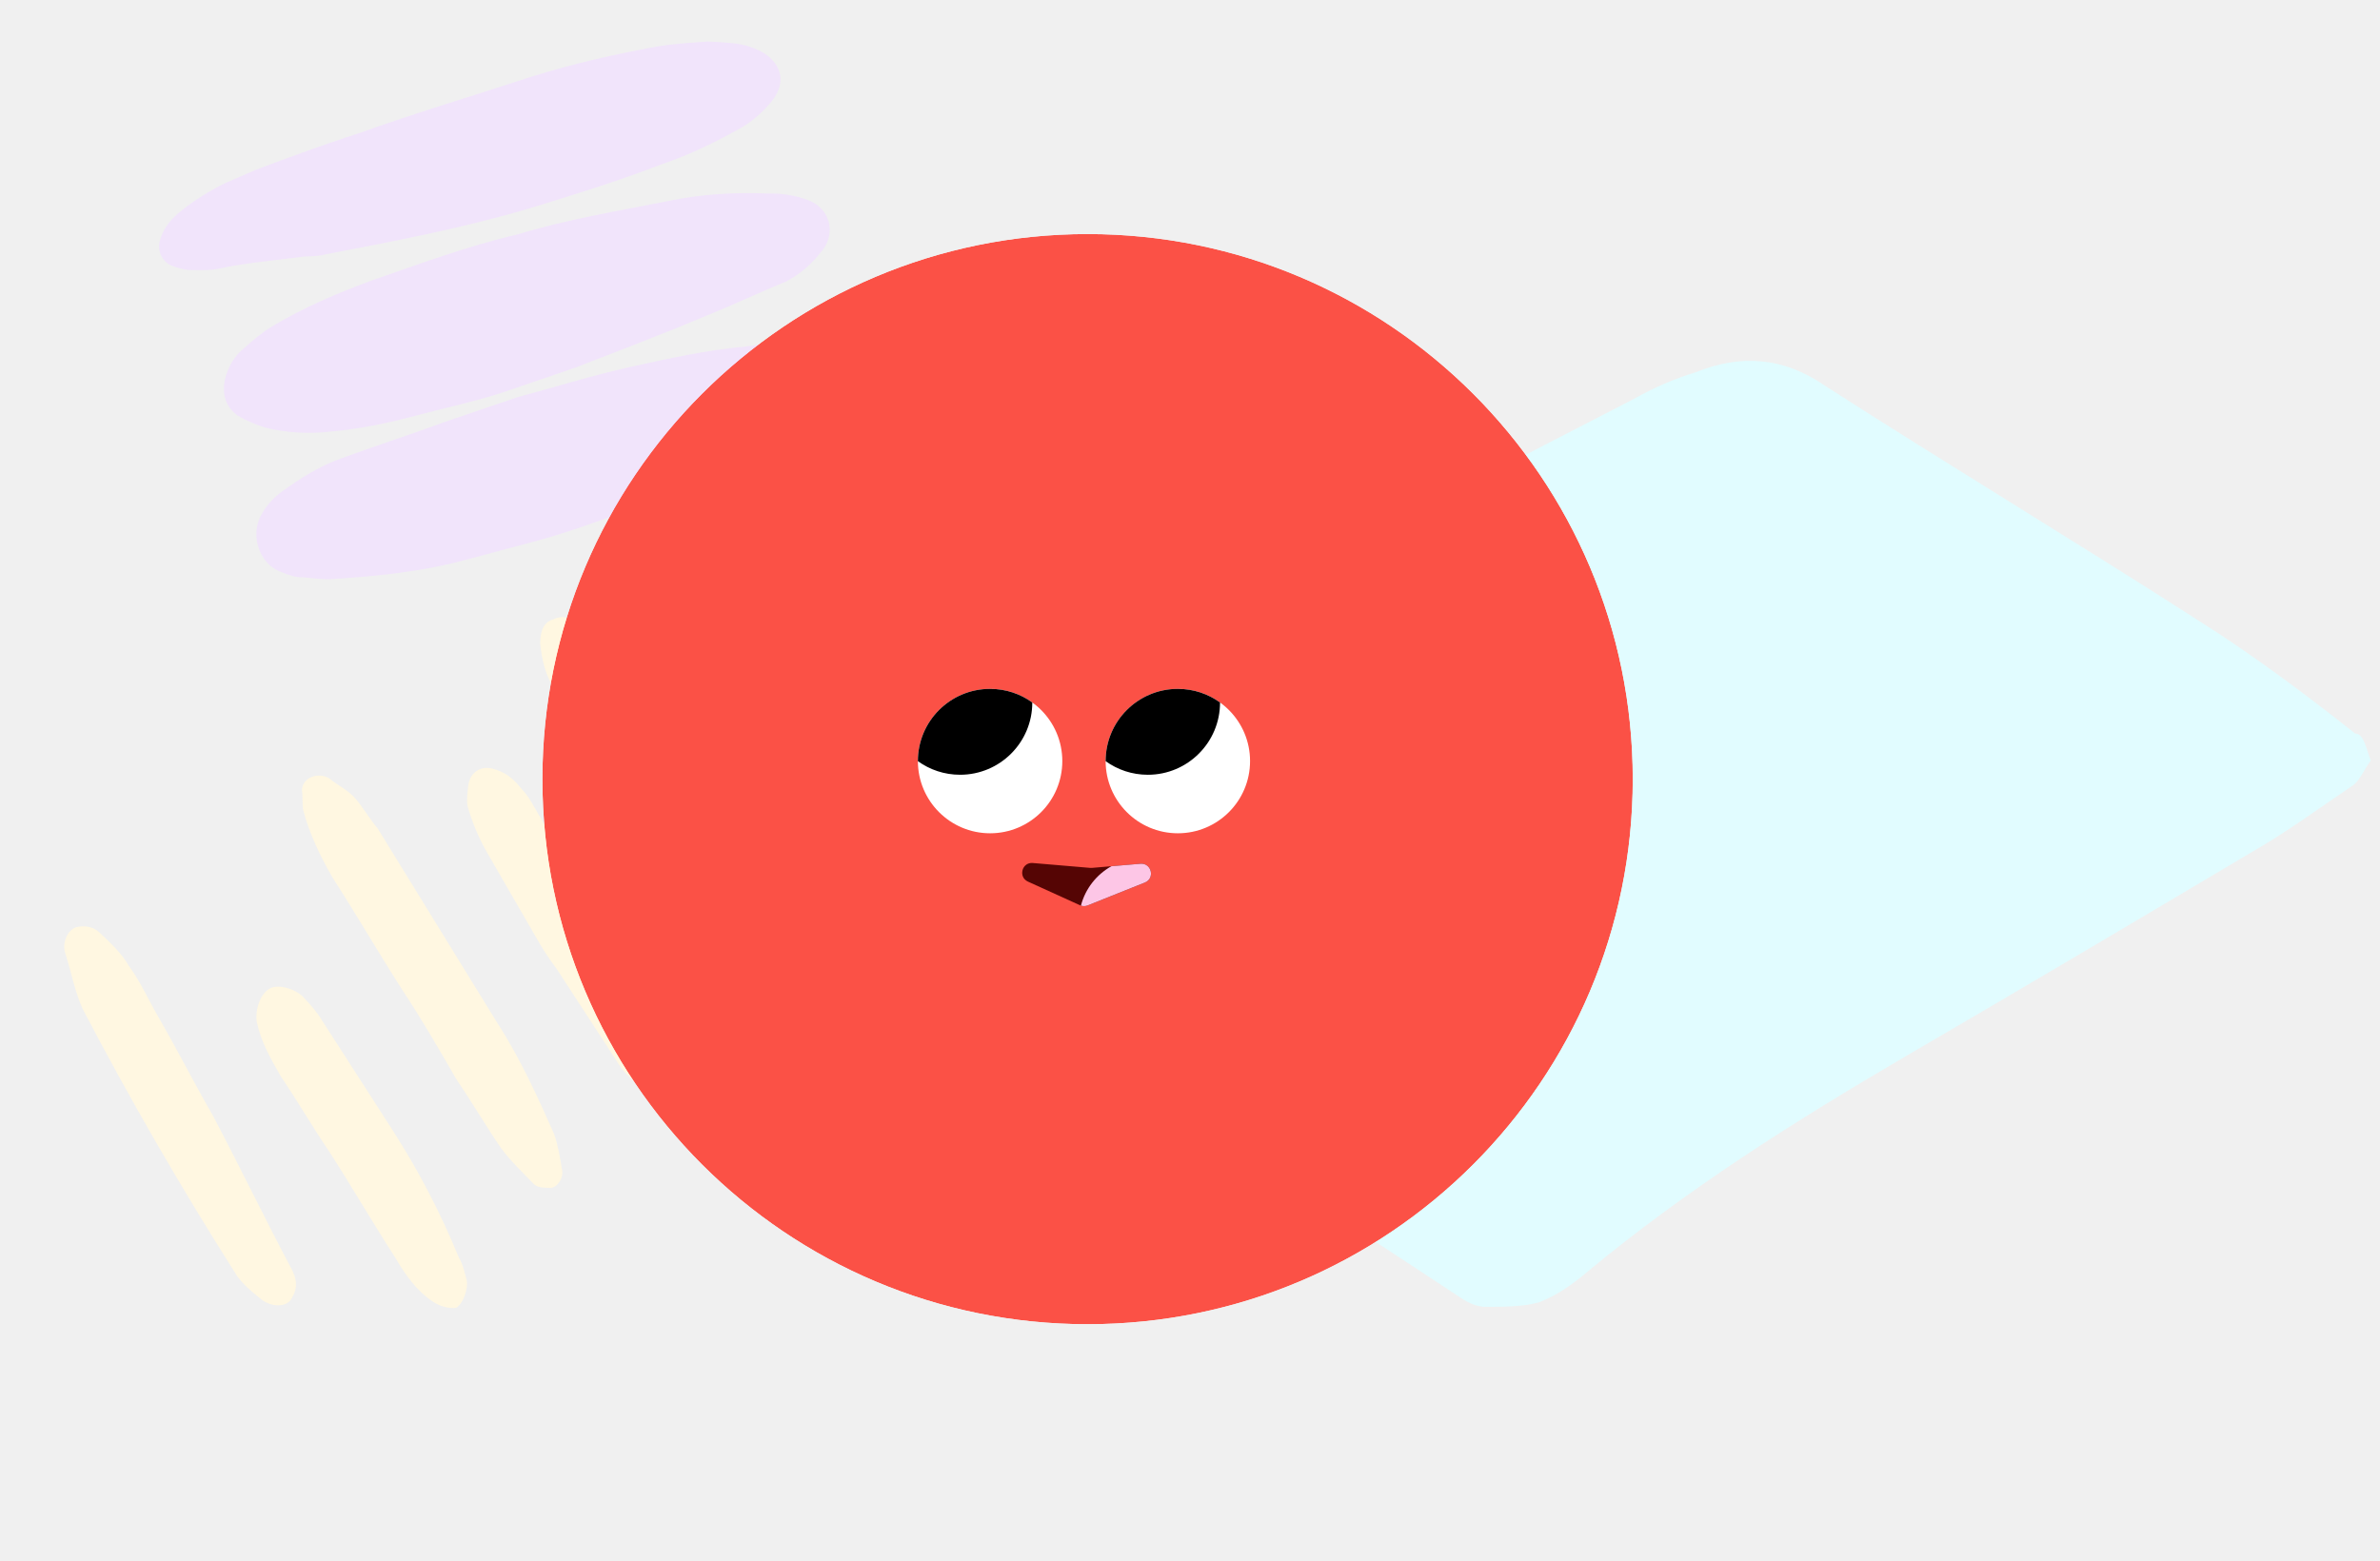
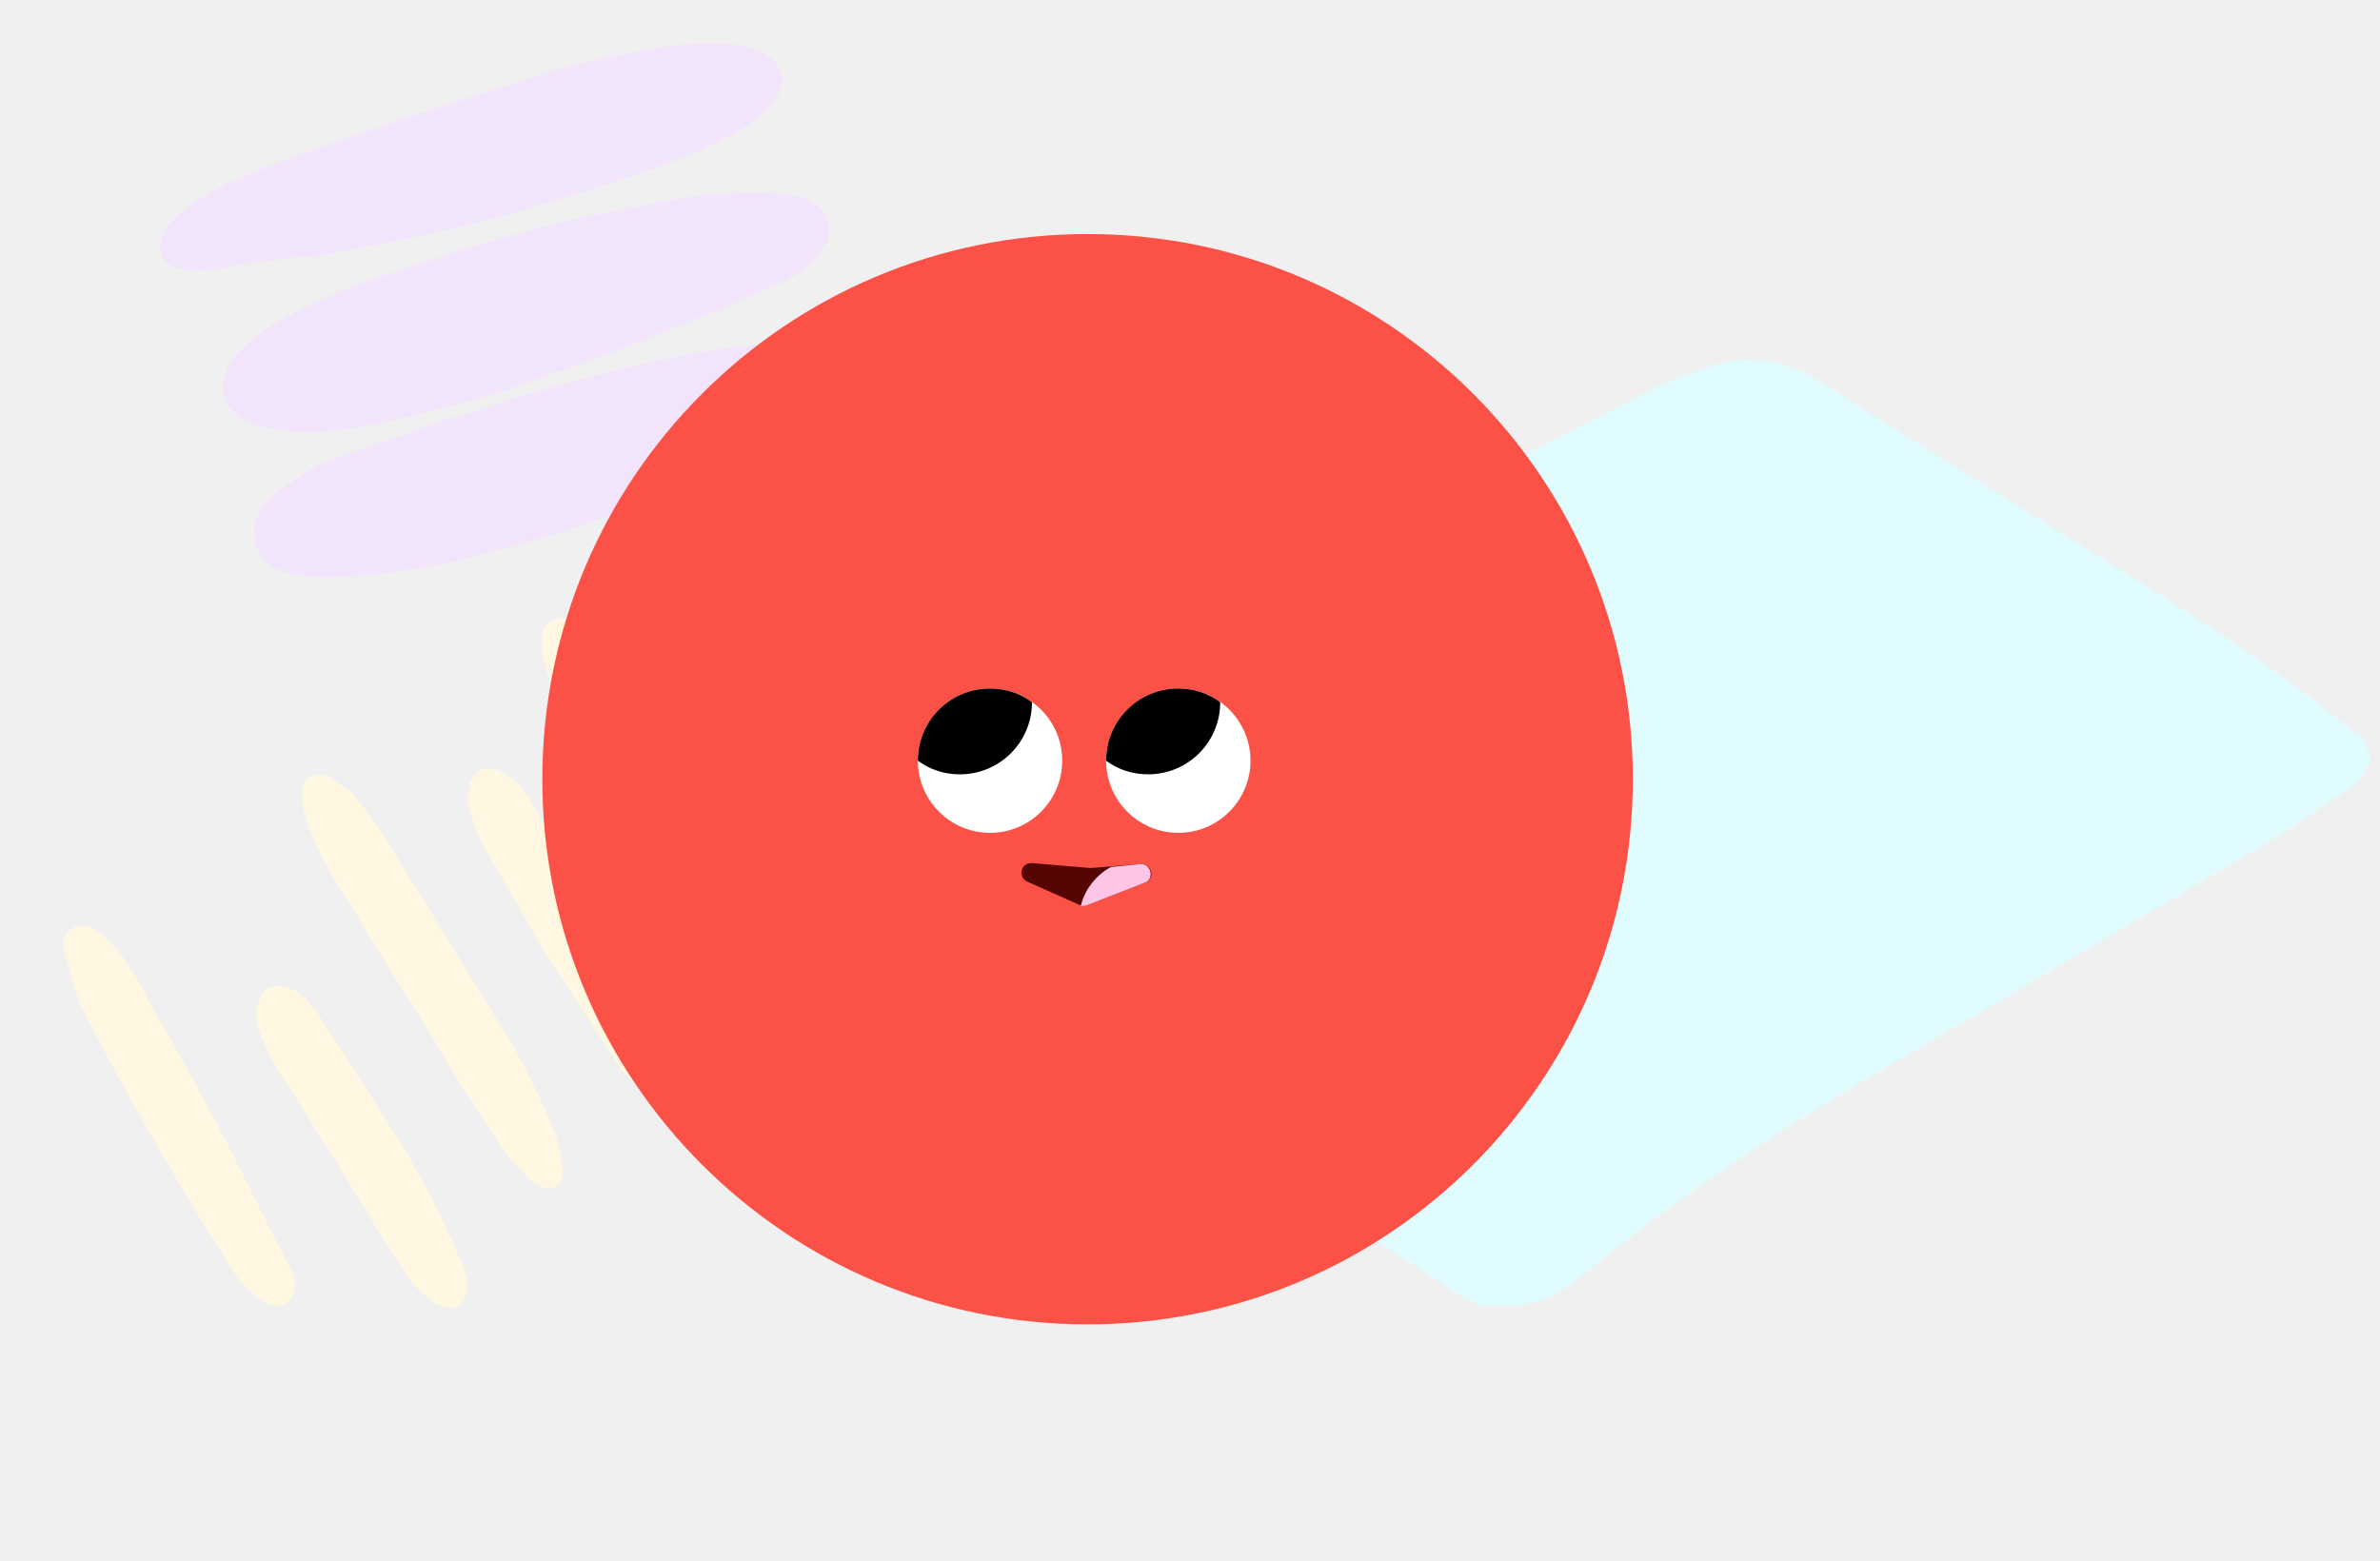
- <svg xmlns="http://www.w3.org/2000/svg" width="244" height="160" viewBox="0 0 244 160" fill="none">
-   <path d="M243.053 77.989C242.365 78.915 241.907 80.072 241.219 80.535C237.781 82.849 234.342 85.395 230.675 87.478C218.984 94.422 207.293 101.365 195.373 108.309C183.912 115.021 172.909 121.965 162.593 130.528C161.218 131.685 159.613 132.843 157.78 133.537C156.175 134 154.112 134 152.278 134C151.361 134 150.444 133.537 149.756 133.074C136.461 124.279 122.937 115.715 109.871 106.457C102.994 101.597 96.575 96.042 89.927 90.719C87.177 88.636 87.406 84.238 90.386 82.155C93.137 80.303 95.658 78.22 98.638 76.832C121.561 64.796 144.484 52.761 167.407 40.957C169.47 39.8 171.533 38.874 173.826 38.179C178.41 36.328 182.766 36.559 187.121 39.568C199.729 47.669 212.795 55.538 225.402 63.639C230.904 67.111 236.176 71.045 241.448 75.212C242.365 75.212 242.595 76.832 243.053 77.989Z" fill="#E1FCFF" />
-   <path d="M96.131 67.842C98.59 72.102 101.195 76.614 103.655 80.874C104.957 83.129 105.926 85.243 106.475 87.933C106.533 88.903 106.402 89.981 105.837 90.307C105.04 91.101 103.997 91.035 103.042 90.25C101.898 89.573 100.842 88.178 99.886 87.394C99.409 87.001 98.975 86.249 98.541 85.497C93.766 77.227 88.991 68.957 84.26 60.327C83.102 58.322 82.321 56.1 81.685 54.128C81.15 52.766 81.513 51.22 82.309 50.426C83.294 49.523 85.047 49.514 86.103 50.909C87.015 52.053 87.738 53.306 88.607 54.81C91.255 58.962 93.671 63.581 96.131 67.842Z" fill="#FFF7E1" />
-   <path d="M41.259 101.526C38.756 97.625 36.441 93.615 34.082 89.965C32.78 87.709 31.666 85.345 31.073 83.014C30.972 82.404 31.06 81.686 30.959 81.076C30.945 79.747 32.596 79.128 33.739 79.804C34.695 80.589 35.694 81.015 36.461 81.908C37.228 82.802 37.952 84.055 38.719 84.949C42.814 91.607 46.909 98.265 51.004 104.923C53.362 108.573 55.156 112.55 56.805 116.276C57.196 117.387 57.398 118.607 57.6 119.827C57.846 120.687 57.194 121.732 56.484 121.808C55.963 121.775 55.253 121.85 54.775 121.458C53.531 120.171 52.431 119.136 51.374 117.741C49.739 115.343 48.437 113.088 46.801 110.69C44.92 107.432 43.184 104.425 41.259 101.526C41.448 101.418 41.448 101.418 41.259 101.526Z" fill="#FFF7E1" />
-   <path d="M65.55 87.502C62.309 81.019 59.459 75.647 56.609 70.275C55.885 69.022 55.538 67.552 55.38 65.973C55.366 64.644 55.83 63.708 56.728 63.524C57.669 62.98 58.669 63.406 59.624 64.191C60.724 65.227 61.824 66.262 62.359 67.624C66.96 77.332 72.357 86.245 77.522 95.626C77.956 96.378 78.535 97.381 78.781 98.241C79.171 99.353 79.374 100.573 79.054 101.759C78.692 103.305 77.185 104.175 75.708 103.357C74.709 102.931 73.754 102.146 72.842 101.002C72.075 100.108 71.352 98.855 70.773 97.853C69.167 93.767 66.997 90.008 65.55 87.502Z" fill="#FFF7E1" />
-   <path d="M80.155 71.05C82.861 76.171 85.755 81.183 88.46 86.305C89.184 87.558 89.719 88.919 89.877 90.499C90.036 92.078 89.673 93.624 88.587 93.917C87.501 94.21 86.502 93.784 85.546 92.999C84.446 91.964 83.534 90.819 82.623 89.675C81.856 88.781 81.32 87.419 80.742 86.417C76.445 78.539 72.191 70.302 67.894 62.424C67.17 61.171 66.49 59.559 65.955 58.197C65.565 57.086 65.363 55.866 65.349 54.537C65.335 53.209 65.944 52.523 67.03 52.23C68.116 51.937 69.115 52.363 70.07 53.148C70.982 54.292 71.894 55.436 72.617 56.69C75.367 61.451 77.594 66.18 80.155 71.05Z" fill="#FFF7E1" />
-   <path d="M100.711 57.511C97.484 52.357 94.836 48.205 92.188 44.054C91.464 42.8 90.741 41.547 90.582 39.968C90.366 37.42 92.293 35.973 94.436 37.075C95.246 37.609 96.057 38.144 96.68 38.787C97.302 39.43 97.881 40.433 98.315 41.184C102.41 47.842 106.505 54.5 110.411 61.267C111.858 63.773 113.262 66.638 114.52 69.253C114.954 70.005 115.345 71.116 115.591 71.977C116.415 73.84 116.154 75.996 115.256 76.18C113.648 76.44 112.36 75.513 111.115 74.227C109.436 72.189 107.801 69.791 106.354 67.285C104.285 64.136 102.302 60.268 100.711 57.511Z" fill="#FFF7E1" />
-   <path d="M21.834 114.411C24.539 119.532 27.056 124.762 29.762 129.883C30.485 131.136 30.543 132.106 29.891 133.15C29.427 134.086 27.675 134.096 26.575 133.06C25.619 132.275 24.664 131.49 24.085 130.488C18.499 121.683 13.29 112.661 8.458 103.421C7.634 101.558 7.33 99.728 6.694 97.757C6.304 96.645 6.999 95.241 7.897 95.057C8.795 94.873 9.65 95.048 10.272 95.691C11.372 96.727 12.472 97.762 13.196 99.015C14.397 100.661 15.221 102.524 16.234 104.278C18.26 107.787 19.953 111.153 21.834 114.411Z" fill="#FFF7E1" />
-   <path d="M54.889 95.997C53.297 93.24 51.561 90.233 49.969 87.476C49.101 85.972 48.421 84.36 47.93 82.639C47.829 82.029 47.916 81.31 48.003 80.591C48.178 79.154 49.307 78.502 50.495 78.819C51.682 79.136 52.493 79.67 53.404 80.815C54.027 81.458 54.316 81.959 54.75 82.711C58.512 89.227 62.274 95.743 66.181 102.509C67.628 105.016 68.554 107.488 69.103 110.179C69.204 110.789 68.784 111.366 68.552 111.834C68.131 112.41 66.9 112.453 66.423 112.06C65.467 111.275 64.512 110.49 63.745 109.596C61.531 106.197 59.317 102.797 57.103 99.397C56.046 98.002 55.468 96.999 54.889 95.997Z" fill="#FFF7E1" />
-   <path d="M33.663 117.942C32.028 115.545 30.436 112.788 28.801 110.39C27.788 108.636 26.775 106.882 26.328 104.801C26.125 103.581 26.676 101.927 27.618 101.383C28.559 100.84 30.413 101.44 31.18 102.334C31.802 102.977 32.569 103.871 33.003 104.623C35.507 108.524 37.865 112.174 40.369 116.075C43.017 120.227 45.144 124.346 47.039 128.932C47.473 129.684 47.574 130.294 47.819 131.155C48.065 132.015 47.514 133.67 46.761 134.105C46.051 134.181 45.197 134.006 44.386 133.471C42.765 132.402 41.564 130.757 40.551 129.002C38.192 125.352 36.022 121.593 33.663 117.942Z" fill="#FFF7E1" />
-   <path d="M53.068 24.031C58.224 22.47 63.392 21.624 68.516 20.61C71.748 19.923 75.283 19.694 78.741 19.845C80.173 19.82 81.482 20.008 82.88 20.53C85.085 21.375 85.758 23.888 84.272 25.722C83.199 27.086 82.036 28.116 80.615 28.855C78.021 29.91 75.471 31.131 72.876 32.186C68.19 34.16 63.459 35.966 58.895 37.727C56.424 38.569 53.952 39.41 51.648 40.207C48.672 41.184 45.775 41.781 42.755 42.59C39.735 43.399 36.838 43.996 33.851 44.258C31.58 44.508 29.387 44.377 27.272 43.867C26.299 43.589 25.28 43.144 24.43 42.654C23.109 41.751 22.75 40.412 23.062 38.892C23.419 37.54 24.034 36.478 25.073 35.661C25.945 34.888 26.817 34.116 27.902 33.467C31.157 31.518 34.545 30.071 38.147 28.747C42.755 27.153 47.822 25.257 53.068 24.031Z" fill="#F1E4FB" />
-   <path d="M53.047 40.73C56.906 39.696 60.72 38.494 64.624 37.627C68.528 36.761 72.431 35.894 76.47 35.53C77.522 35.428 78.528 35.158 79.58 35.056C81.638 34.684 83.786 34.647 85.901 35.157C87.423 35.468 88.363 36.292 89.225 37.497C89.83 38.412 89.719 39.34 89.395 40.144C88.993 41.329 88.121 42.101 87.249 42.873C85.583 44.038 83.704 45.08 81.781 45.954C76.759 48.018 71.692 49.914 66.581 51.642C62.767 52.844 59.042 54.38 55.183 55.414C52.666 56.089 50.15 56.763 47.633 57.438C43.27 58.606 38.897 59.06 34.477 59.347C33.258 59.494 32.117 59.261 31.02 59.196C30.304 59.209 29.711 59.009 28.905 58.686C26.32 57.763 25.636 54.536 26.91 52.579C27.401 51.73 28.106 51.002 28.855 50.443C30.811 49.021 32.813 47.767 34.95 47.015C38.551 45.691 42.03 44.579 45.631 43.255C47.935 42.458 50.575 41.571 53.047 40.73Z" fill="#F1E4FB" />
-   <path d="M54.162 21.404C47.328 23.415 40.314 24.756 33.301 26.096C32.629 26.276 31.913 26.289 31.197 26.301C28.423 26.685 25.604 26.902 22.875 27.454C21.7 27.769 20.604 27.704 19.339 27.683C18.791 27.651 18.198 27.451 17.605 27.251C16.587 26.805 16.105 25.678 16.384 24.706C16.741 23.354 17.568 22.414 18.608 21.597C19.938 20.523 21.482 19.57 23.07 18.786C24.199 18.304 25.161 17.867 26.291 17.384C29.724 16.105 33.158 14.826 36.637 13.715C42.542 11.594 48.705 9.763 54.656 7.81C58.805 6.518 63.045 5.562 67.329 4.773C69.052 4.491 70.82 4.376 72.587 4.261C73.683 4.327 74.948 4.347 76.089 4.579C76.85 4.735 77.656 5.057 78.294 5.425C80.252 6.695 80.578 8.582 79.092 10.416C78.141 11.568 76.979 12.598 75.558 13.338C73.053 14.727 70.504 15.948 67.864 16.835C63.301 18.596 58.815 19.978 54.162 21.404Z" fill="#F1E4FB" />
-   <mask id="mask0_2370_6819" style="mask-type:alpha" maskUnits="userSpaceOnUse" x="55" y="24" width="113" height="112">
-     <circle cx="111.5" cy="79.892" r="55.892" fill="#F43E37" />
-   </mask>
-   <g mask="url(#mask0_2370_6819)">
-     <circle cx="111.5" cy="79.892" r="55.892" fill="#FB5146" />
-   </g>
-   <circle cx="120.754" cy="78.041" r="7.403" fill="white" />
-   <path fill-rule="evenodd" clip-rule="evenodd" d="M117.676 79.444C121.764 79.444 125.079 76.129 125.079 72.041C125.079 72.038 125.079 72.035 125.079 72.032C123.862 71.155 122.368 70.638 120.754 70.638C116.665 70.638 113.351 73.952 113.351 78.041C113.351 78.043 113.351 78.046 113.351 78.049C114.567 78.927 116.061 79.444 117.676 79.444Z" fill="black" />
-   <circle cx="101.506" cy="78.041" r="7.403" fill="white" />
-   <path fill-rule="evenodd" clip-rule="evenodd" d="M98.428 79.443C102.517 79.443 105.831 76.129 105.831 72.041C105.831 72.038 105.831 72.035 105.831 72.032C104.614 71.154 103.121 70.638 101.506 70.638C97.418 70.638 94.103 73.952 94.103 78.041C94.103 78.043 94.103 78.046 94.103 78.049C95.32 78.927 96.814 79.443 98.428 79.443Z" fill="black" />
-   <path d="M110.72 92.823C110.968 92.936 111.252 92.943 111.505 92.841L117.372 90.494C118.44 90.067 118.062 88.472 116.916 88.57L111.943 88.993C111.887 88.998 111.83 88.998 111.774 88.993L105.883 88.492C104.764 88.396 104.362 89.933 105.385 90.398L110.72 92.823Z" fill="#550504" />
-   <path fill-rule="evenodd" clip-rule="evenodd" d="M110.817 92.862C111.267 91.129 112.414 89.677 113.941 88.823L116.916 88.57C118.061 88.472 118.439 90.068 117.372 90.495L111.505 92.842C111.284 92.93 111.04 92.936 110.817 92.862Z" fill="#FDC6E6" />
+ <svg xmlns="http://www.w3.org/2000/svg" version="1.1" id="Layer_1" x="0px" y="0px" viewBox="0 0 244 160" style="enable-background:new 0 0 244 160;" xml:space="preserve">
+   <style type="text/css">
+ 	.st0{fill:#E1FCFF;}
+ 	.st1{fill:#FFF7E1;}
+ 	.st2{fill:#F1E4FB;}
+ 	.st3{fill:#FB5146;}
+ 	.st4{fill:#FFFFFF;}
+ 	.st5{fill-rule:evenodd;clip-rule:evenodd;}
+ 	.st6{fill:#550504;}
+ 	.st7{fill-rule:evenodd;clip-rule:evenodd;fill:#FDC6E6;}
+ </style>
+   <path class="st0" d="M243.1,78c-0.7,0.9-1.1,2.1-1.8,2.5c-3.4,2.3-6.9,4.9-10.5,6.9c-11.7,6.9-23.4,13.9-35.3,20.8  c-11.5,6.7-22.5,13.7-32.8,22.2c-1.4,1.2-3,2.3-4.8,3c-1.6,0.5-3.7,0.5-5.5,0.5c-0.9,0-1.8-0.5-2.5-0.9  c-13.3-8.8-26.8-17.4-39.9-26.6C103,101.6,96.6,96,89.9,90.7c-2.8-2.1-2.5-6.5,0.5-8.6c2.8-1.9,5.3-3.9,8.3-5.3  c22.9-12,45.8-24.1,68.8-35.9c2.1-1.2,4.1-2.1,6.4-2.8c4.6-1.9,8.9-1.6,13.3,1.4c12.6,8.1,25.7,16,38.3,24.1  c5.5,3.5,10.8,7.4,16,11.6C242.4,75.2,242.6,76.8,243.1,78z" />
+   <path class="st1" d="M96.1,67.8c2.5,4.3,5.1,8.8,7.5,13c1.3,2.3,2.3,4.4,2.8,7.1c0.1,1-0.1,2-0.6,2.4c-0.8,0.8-1.8,0.7-2.8-0.1  c-1.1-0.7-2.2-2.1-3.2-2.9c-0.5-0.4-0.9-1.1-1.3-1.9C93.8,77.2,89,69,84.3,60.3c-1.2-2-1.9-4.2-2.6-6.2c-0.5-1.4-0.2-2.9,0.6-3.7  c1-0.9,2.7-0.9,3.8,0.5c0.9,1.1,1.6,2.4,2.5,3.9C91.3,59,93.7,63.6,96.1,67.8z" />
+   <path class="st1" d="M41.3,101.5c-2.5-3.9-4.8-7.9-7.2-11.6c-1.3-2.3-2.4-4.6-3-7c-0.1-0.6,0-1.3-0.1-1.9c0-1.3,1.6-1.9,2.8-1.3  c1,0.8,2,1.2,2.7,2.1c0.8,0.9,1.5,2.1,2.3,3c4.1,6.7,8.2,13.3,12.3,20c2.4,3.7,4.2,7.6,5.8,11.4c0.4,1.1,0.6,2.3,0.8,3.6  c0.2,0.9-0.4,1.9-1.1,2c-0.5,0-1.2,0-1.7-0.3c-1.2-1.3-2.3-2.3-3.4-3.7c-1.6-2.4-2.9-4.7-4.6-7.1C44.9,107.4,43.2,104.4,41.3,101.5  C41.4,101.4,41.4,101.4,41.3,101.5z" />
+   <path class="st1" d="M65.6,87.5c-3.2-6.5-6.1-11.9-8.9-17.2c-0.7-1.3-1.1-2.7-1.2-4.3c0-1.3,0.5-2.3,1.3-2.4  c0.9-0.5,1.9-0.1,2.9,0.7c1.1,1,2.2,2.1,2.7,3.4c4.6,9.7,10,18.6,15.2,28c0.4,0.8,1,1.8,1.3,2.6c0.4,1.1,0.6,2.3,0.3,3.5  c-0.4,1.5-1.9,2.4-3.3,1.6c-1-0.4-2-1.2-2.9-2.4c-0.8-0.9-1.5-2.1-2.1-3.1C69.2,93.8,67,90,65.6,87.5z" />
+   <path class="st1" d="M80.2,71.1c2.7,5.1,5.6,10.1,8.3,15.3c0.7,1.3,1.3,2.6,1.4,4.2c0.2,1.6-0.2,3.1-1.3,3.4c-1.1,0.3-2.1-0.1-3-0.9  c-1.1-1-2-2.2-2.9-3.3c-0.8-0.9-1.3-2.3-1.9-3.3c-4.3-7.9-8.6-16.1-12.8-24c-0.7-1.3-1.4-2.9-1.9-4.2c-0.4-1.1-0.6-2.3-0.6-3.7  c0-1.3,0.6-2,1.7-2.3s2.1,0.1,3,0.9c0.9,1.1,1.8,2.3,2.5,3.5C75.4,61.5,77.6,66.2,80.2,71.1z" />
+   <path class="st1" d="M100.7,57.5c-3.2-5.2-5.9-9.3-8.5-13.5c-0.7-1.3-1.4-2.5-1.6-4.1c-0.2-2.5,1.7-4,3.9-2.9  c0.8,0.5,1.6,1.1,2.2,1.7c0.6,0.6,1.2,1.6,1.6,2.4c4.1,6.7,8.2,13.3,12.1,20.1c1.4,2.5,2.9,5.4,4.1,8c0.4,0.8,0.8,1.9,1.1,2.7  c0.8,1.9,0.6,4-0.3,4.2c-1.6,0.3-2.9-0.7-4.1-2c-1.7-2-3.3-4.4-4.8-6.9C104.3,64.1,102.3,60.3,100.7,57.5z" />
+   <path class="st1" d="M21.8,114.4c2.7,5.1,5.2,10.4,7.9,15.5c0.7,1.3,0.8,2.2,0.1,3.3c-0.5,0.9-2.2,0.9-3.3-0.1  c-1-0.8-1.9-1.6-2.5-2.6c-5.6-8.8-10.8-17.8-15.6-27.1c-0.8-1.9-1.1-3.7-1.8-5.7c-0.4-1.1,0.3-2.5,1.2-2.7c0.9-0.2,1.8,0,2.4,0.6  c1.1,1,2.2,2.1,2.9,3.3c1.2,1.6,2,3.5,3,5.3C18.3,107.8,20,111.2,21.8,114.4z" />
+   <path class="st1" d="M54.9,96c-1.6-2.8-3.3-5.8-4.9-8.5c-0.9-1.5-1.5-3.1-2-4.8c-0.1-0.6,0-1.3,0.1-2c0.2-1.4,1.3-2.1,2.5-1.8  c1.2,0.3,2,0.9,2.9,2c0.6,0.6,0.9,1.1,1.3,1.9c3.8,6.5,7.5,13,11.4,19.8c1.4,2.5,2.4,5,2.9,7.7c0.1,0.6-0.3,1.2-0.6,1.7  c-0.4,0.6-1.7,0.6-2.1,0.2c-1-0.8-1.9-1.6-2.7-2.5c-2.2-3.4-4.4-6.8-6.6-10.2C56,98,55.5,97,54.9,96z" />
+   <path class="st1" d="M33.7,117.9c-1.6-2.4-3.2-5.2-4.9-7.6c-1-1.8-2-3.5-2.5-5.6c-0.2-1.2,0.3-2.9,1.3-3.4c0.9-0.5,2.8,0.1,3.6,1  c0.6,0.6,1.4,1.5,1.8,2.3c2.5,3.9,4.9,7.6,7.4,11.5c2.6,4.2,4.8,8.3,6.7,12.9c0.4,0.8,0.5,1.4,0.8,2.2c0.2,0.9-0.3,2.5-1.1,2.9  c-0.7,0.1-1.6-0.1-2.4-0.6c-1.6-1.1-2.8-2.7-3.8-4.5C38.2,125.4,36,121.6,33.7,117.9z" />
+   <path class="st2" d="M53.1,24c5.2-1.6,10.3-2.4,15.4-3.4c3.2-0.7,6.8-0.9,10.2-0.8c1.4,0,2.7,0.2,4.1,0.7c2.2,0.8,2.9,3.4,1.4,5.2  c-1.1,1.4-2.2,2.4-3.7,3.1c-2.6,1.1-5.1,2.3-7.7,3.3c-4.7,2-9.4,3.8-14,5.5c-2.5,0.8-4.9,1.7-7.2,2.5c-3,1-5.9,1.6-8.9,2.4  c-3,0.8-5.9,1.4-8.9,1.7c-2.3,0.2-4.5,0.1-6.6-0.4c-1-0.3-2-0.7-2.8-1.2c-1.3-0.9-1.7-2.2-1.4-3.8c0.4-1.4,1-2.4,2-3.2  c0.9-0.8,1.7-1.5,2.8-2.2c3.3-1.9,6.6-3.4,10.2-4.7C42.8,27.2,47.8,25.3,53.1,24z" />
+   <path class="st2" d="M53,40.7c3.9-1,7.7-2.2,11.6-3.1c3.9-0.9,7.8-1.7,11.8-2.1c1.1-0.1,2.1-0.4,3.1-0.5c2.1-0.4,4.2-0.4,6.3,0.1  c1.5,0.3,2.5,1.1,3.3,2.3c0.6,0.9,0.5,1.8,0.2,2.6c-0.4,1.2-1.3,2-2.1,2.7c-1.7,1.2-3.5,2.2-5.5,3.1c-5,2.1-10.1,4-15.2,5.7  c-3.8,1.2-7.5,2.7-11.4,3.8c-2.5,0.7-5,1.3-7.6,2c-4.4,1.2-8.7,1.6-13.2,1.9c-1.2,0.1-2.4-0.1-3.5-0.2c-0.7,0-1.3-0.2-2.1-0.5  c-2.6-0.9-3.3-4.1-2-6.1c0.5-0.8,1.2-1.6,1.9-2.1c2-1.4,4-2.7,6.1-3.4c3.6-1.3,7.1-2.4,10.7-3.8C47.9,42.5,50.6,41.6,53,40.7z" />
+   <path class="st2" d="M54.2,21.4c-6.8,2-13.8,3.4-20.9,4.7c-0.7,0.2-1.4,0.2-2.1,0.2c-2.8,0.4-5.6,0.6-8.3,1.2  c-1.2,0.3-2.3,0.2-3.5,0.2c-0.5,0-1.1-0.2-1.7-0.4c-1-0.4-1.5-1.6-1.2-2.5c0.4-1.4,1.2-2.3,2.2-3.1c1.3-1.1,2.9-2,4.5-2.8  c1.1-0.5,2.1-0.9,3.2-1.4c3.4-1.3,6.9-2.6,10.3-3.7c5.9-2.1,12.1-4,18-5.9c4.1-1.3,8.4-2.2,12.7-3c1.7-0.3,3.5-0.4,5.3-0.5  c1.1,0.1,2.4,0.1,3.5,0.3c0.8,0.2,1.6,0.5,2.2,0.8c2,1.3,2.3,3.2,0.8,5c-1,1.2-2.1,2.2-3.5,2.9c-2.5,1.4-5.1,2.6-7.7,3.5  C63.3,18.6,58.8,20,54.2,21.4z" />
+   <circle class="st3" cx="111.5" cy="79.9" r="55.9" />
+   <circle class="st4" cx="120.8" cy="78" r="7.4" />
+   <path class="st5" d="M117.7,79.4c4.1,0,7.4-3.3,7.4-7.4c0,0,0,0,0,0c-1.2-0.9-2.7-1.4-4.3-1.4c-4.1,0-7.4,3.3-7.4,7.4c0,0,0,0,0,0  C114.6,78.9,116.1,79.4,117.7,79.4z" />
+   <circle class="st4" cx="101.5" cy="78" r="7.4" />
+   <path class="st5" d="M98.4,79.4c4.1,0,7.4-3.3,7.4-7.4c0,0,0,0,0,0c-1.2-0.9-2.7-1.4-4.3-1.4c-4.1,0-7.4,3.3-7.4,7.4c0,0,0,0,0,0  C95.3,78.9,96.8,79.4,98.4,79.4z" />
+   <path class="st6" d="M110.7,92.8c0.2,0.1,0.5,0.1,0.8,0l5.9-2.3c1.1-0.4,0.7-2-0.5-1.9l-5,0.4c-0.1,0-0.1,0-0.2,0l-5.9-0.5  c-1.1-0.1-1.5,1.4-0.5,1.9L110.7,92.8z" />
+   <path class="st7" d="M110.8,92.9c0.4-1.7,1.6-3.2,3.1-4l3-0.3c1.1-0.1,1.5,1.5,0.5,1.9l-5.9,2.3C111.3,92.9,111,92.9,110.8,92.9z" />
</svg>
